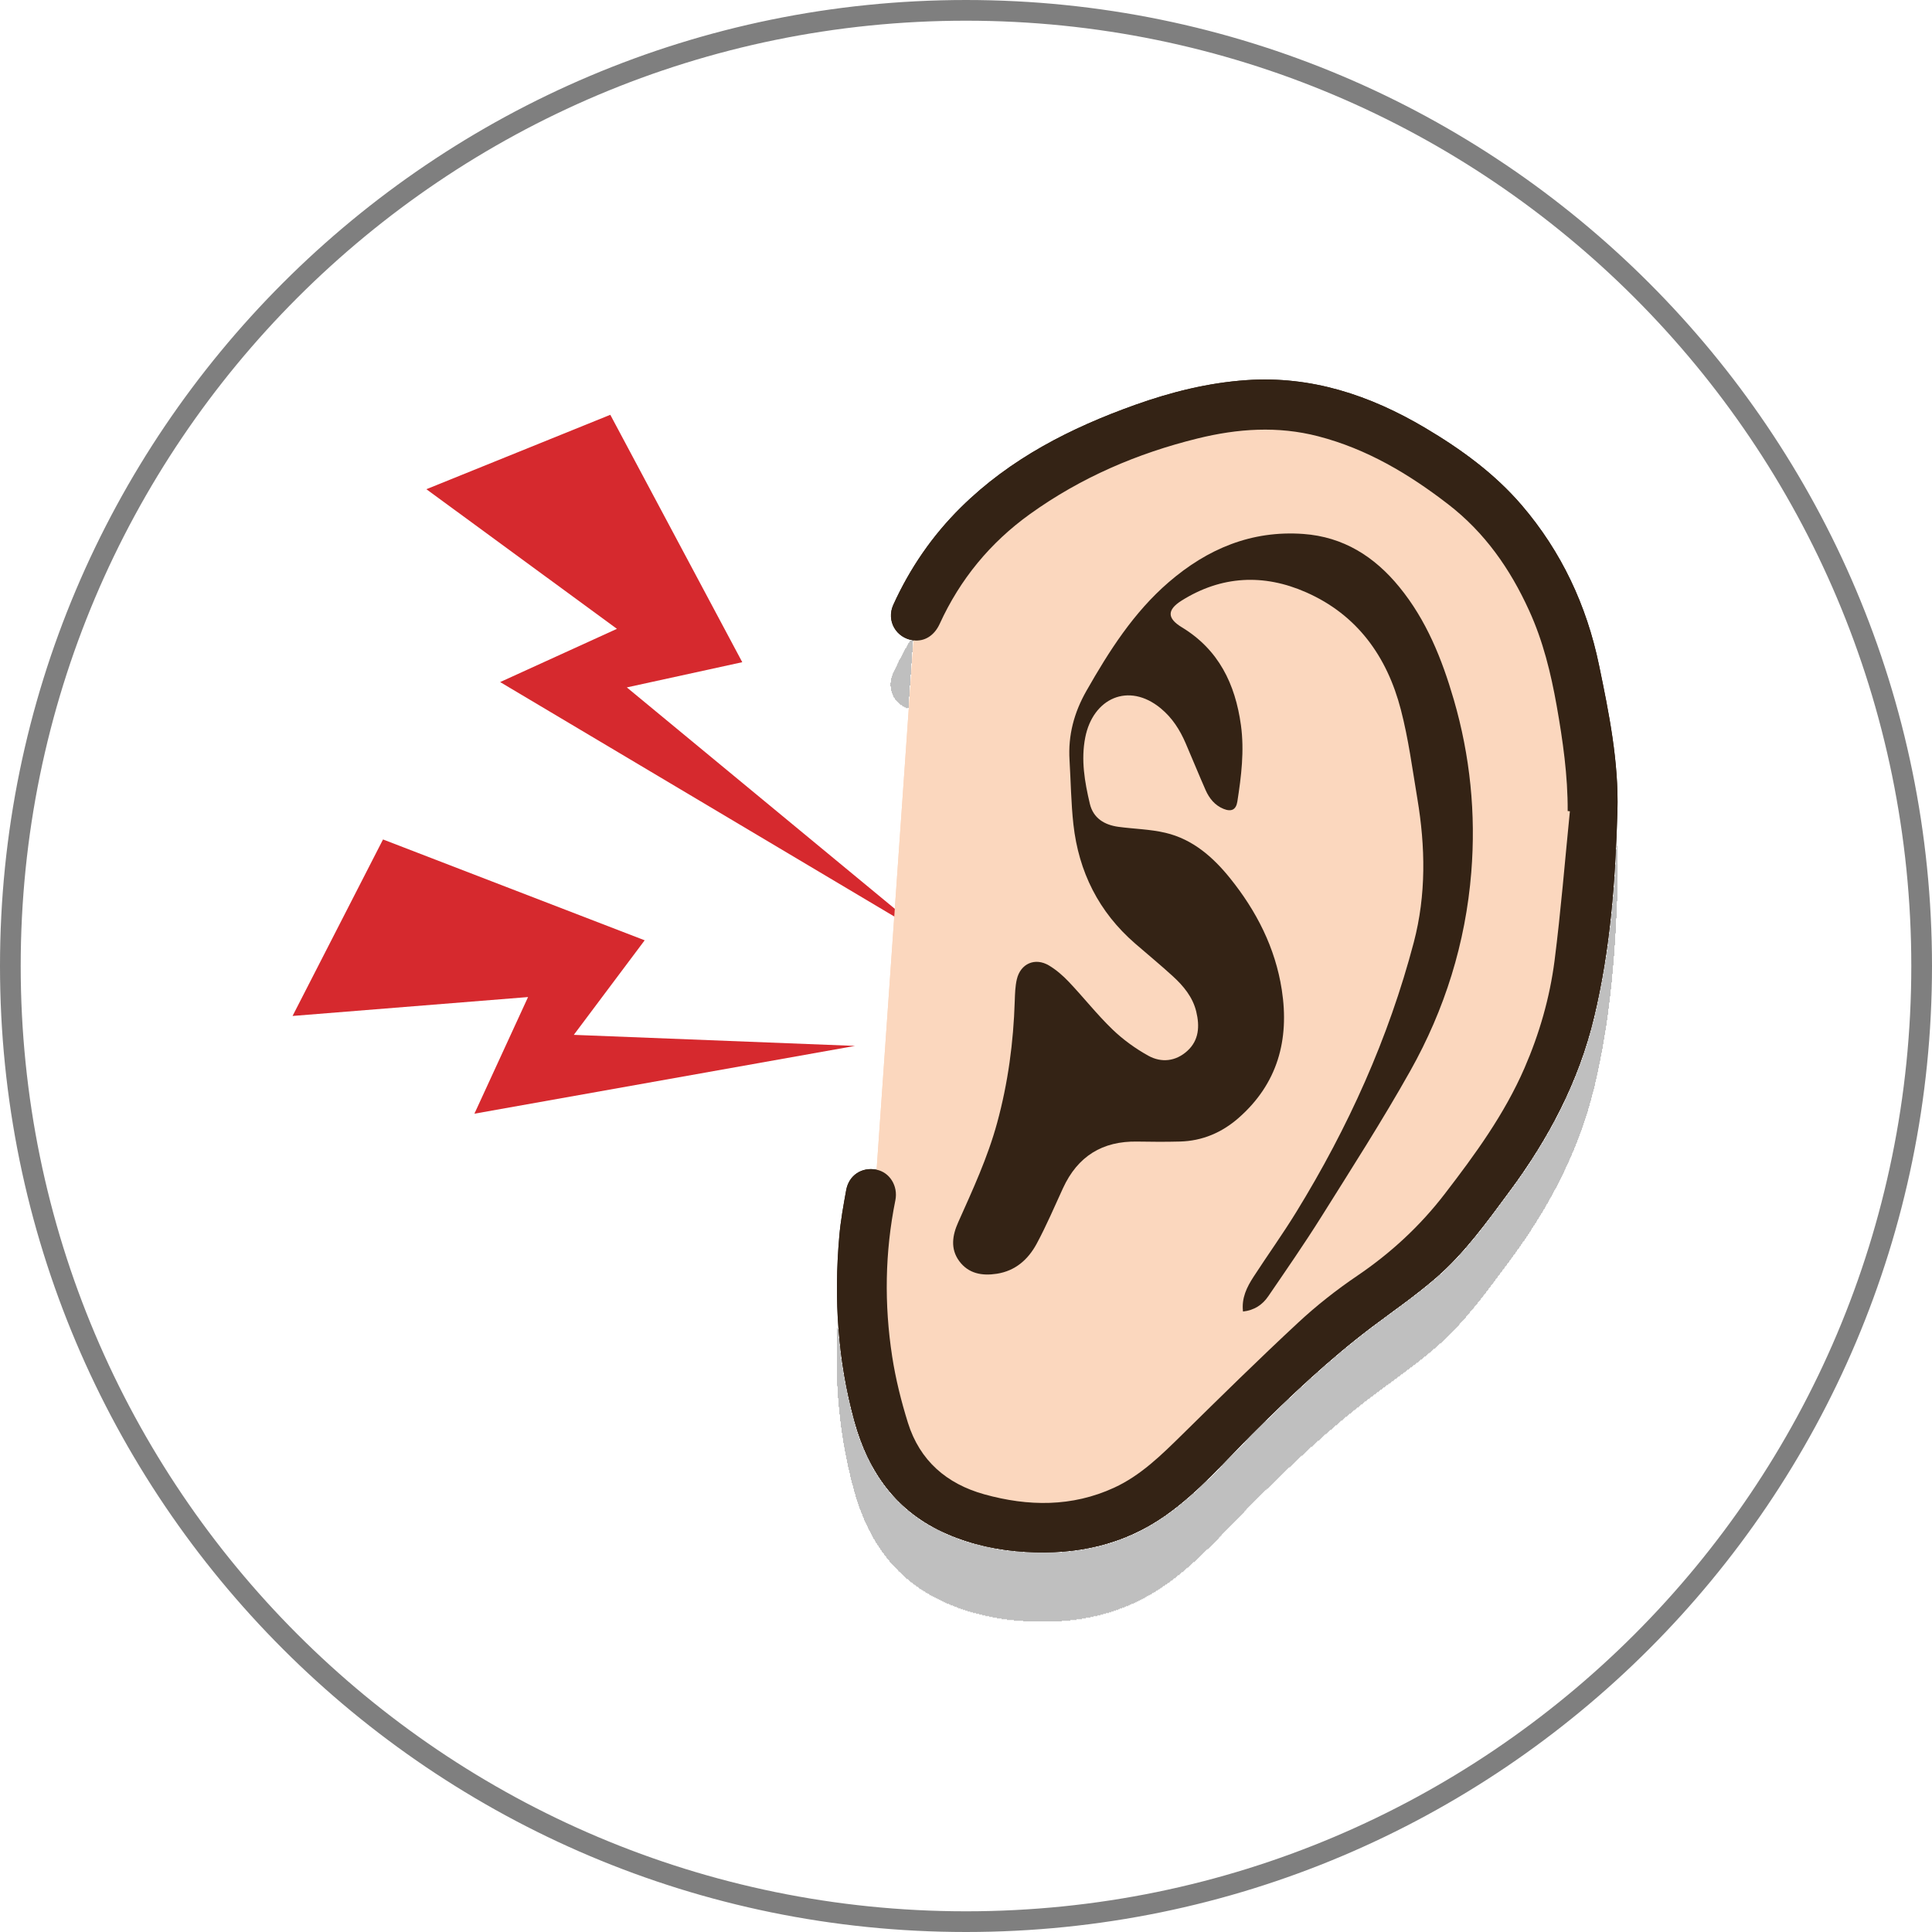
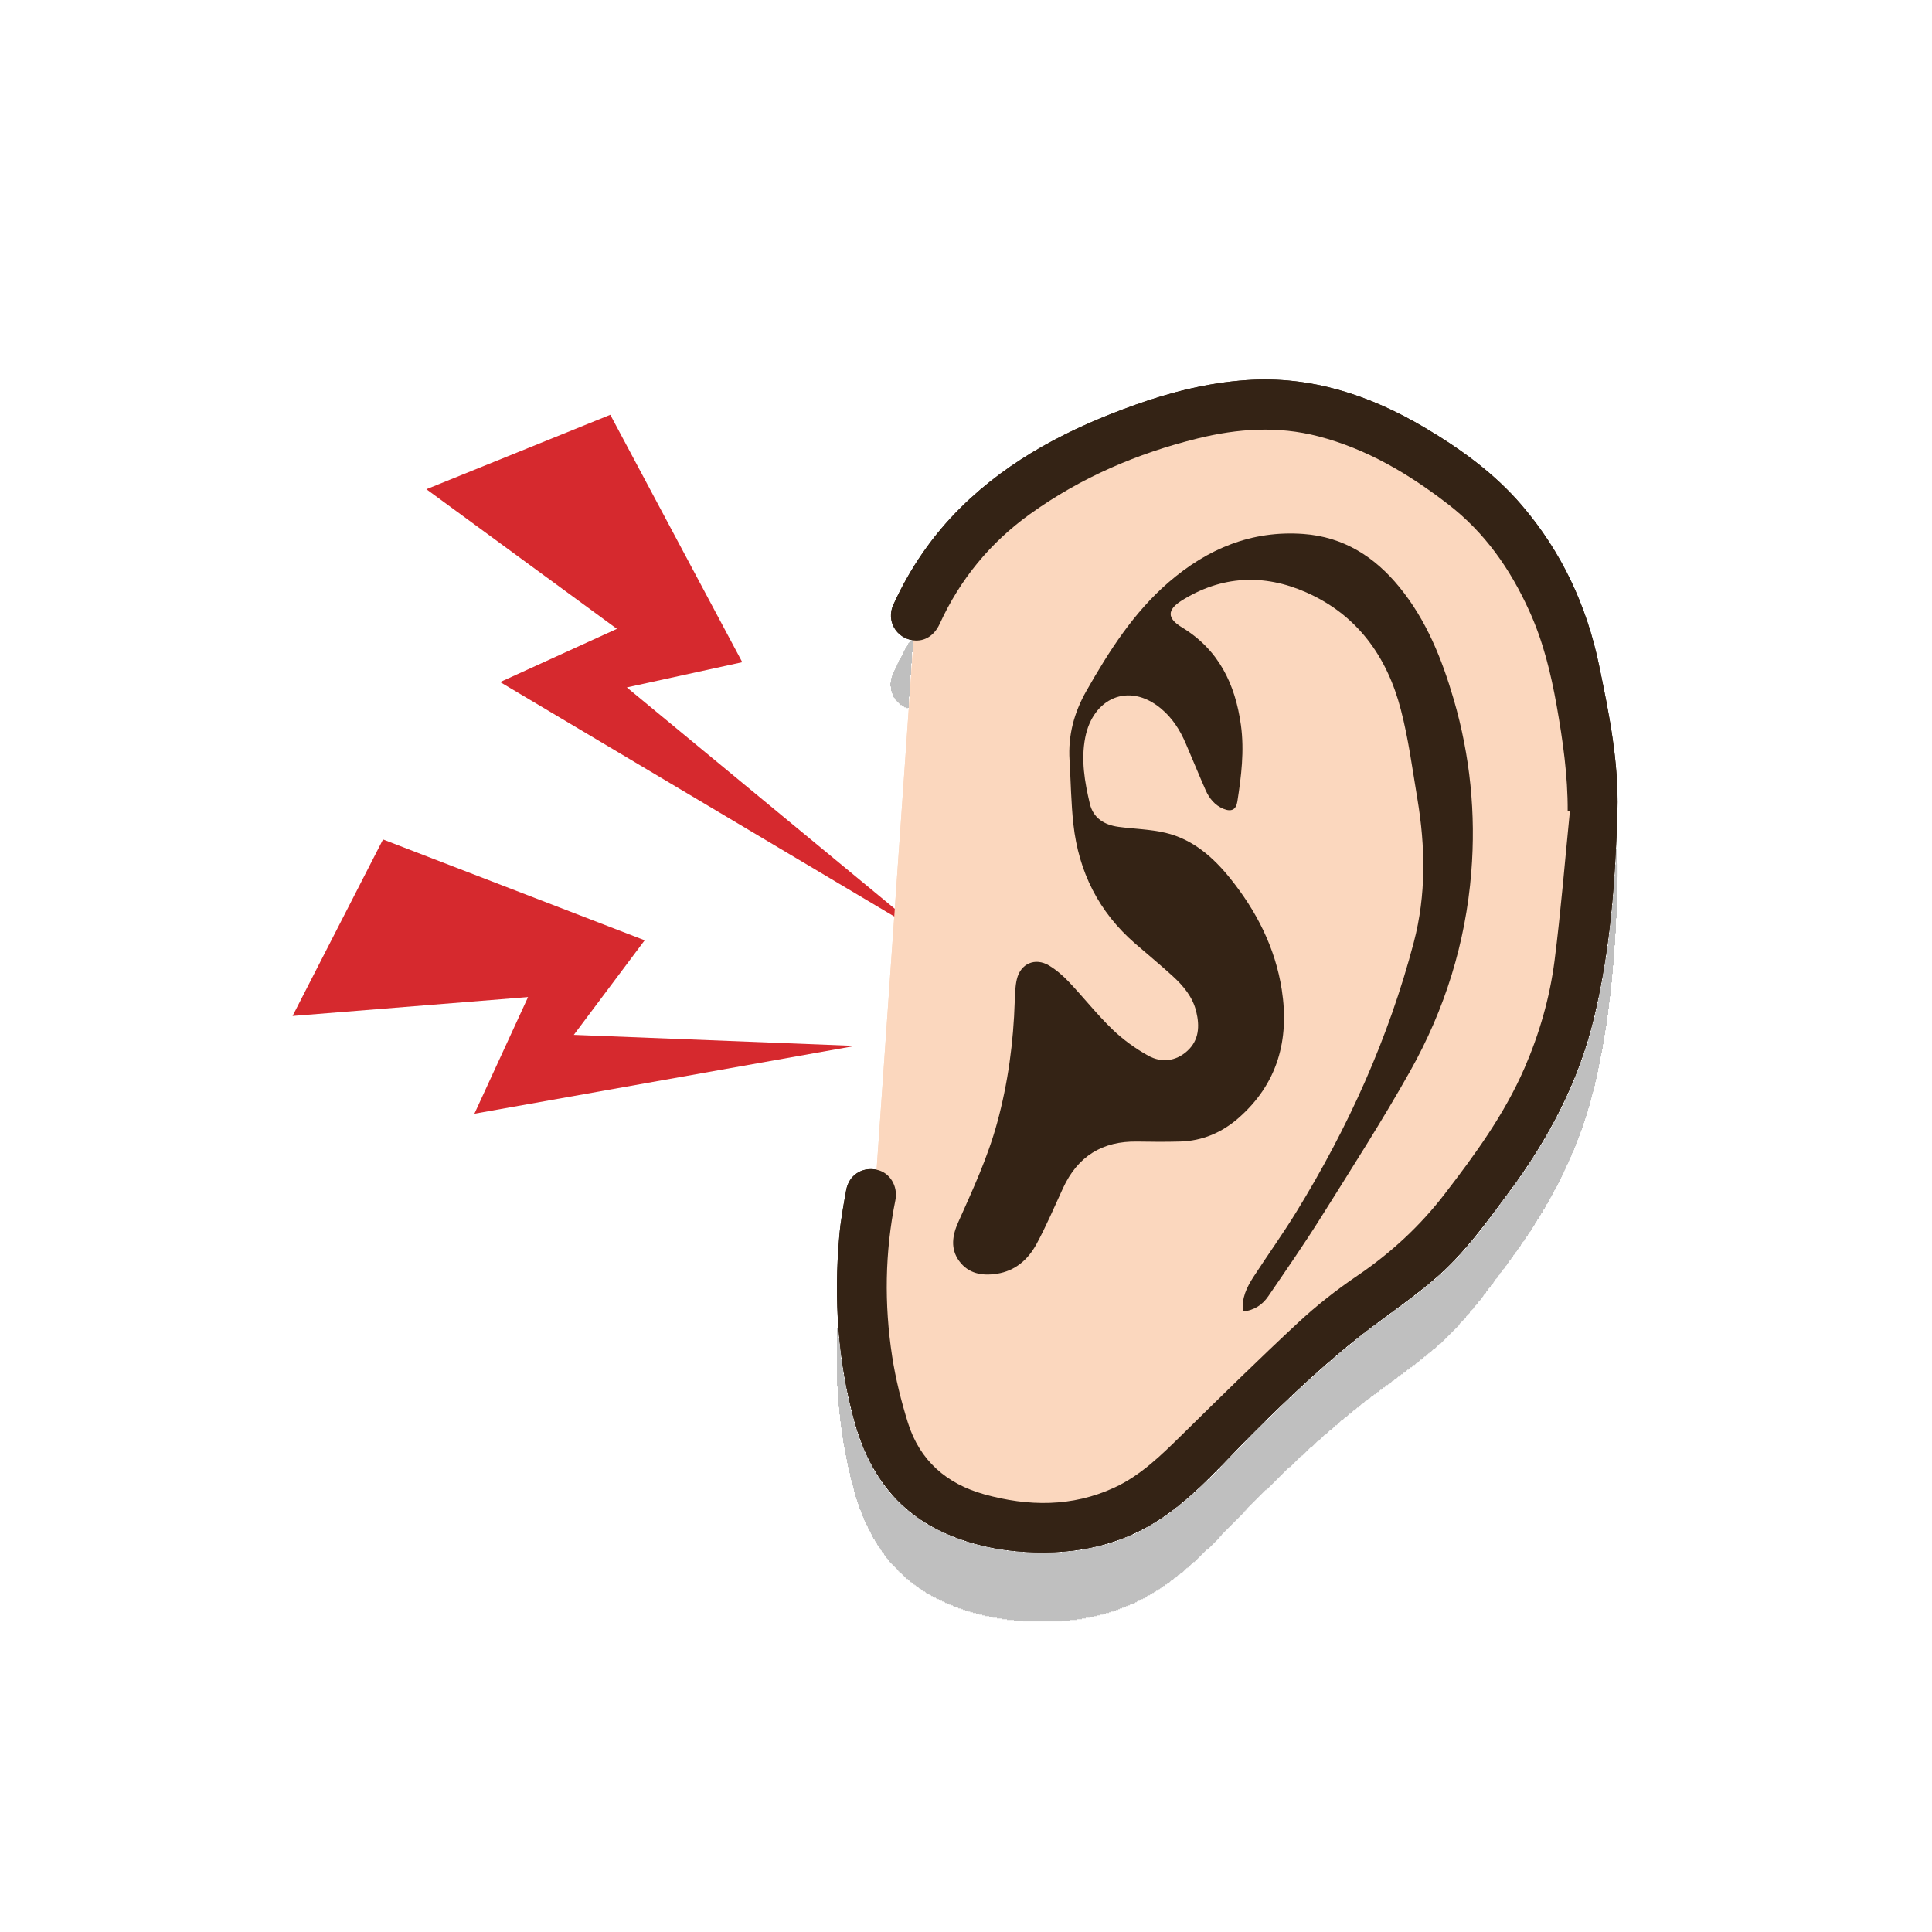
<svg xmlns="http://www.w3.org/2000/svg" width="56" height="56" viewBox="0 0 56 56" fill="none">
-   <path d="M0.3 28C0.3 12.702 12.702 0.3 28 0.3C43.298 0.3 55.7 12.702 55.7 28C55.7 43.298 43.298 55.7 28 55.7C12.702 55.7 0.3 43.298 0.3 28Z" stroke="#7F7F7F" stroke-width="0.6" />
  <path d="M26.479 18.561L25.409 33.903C25.409 33.903 24.421 41.502 26.479 42.407L28.79 43.956H31.669L36.419 40.571L43.758 34.527L46.322 24.959L45.211 16.876L41.37 13.188L37.631 11.672L33.791 11.976L29.046 13.695L26.364 17.634L26.479 18.561Z" fill="#FBD7BE" />
  <path d="M36.029 38.016C35.983 37.623 36.14 37.309 36.333 37.011C36.742 36.381 37.181 35.77 37.574 35.13C39.076 32.686 40.248 30.095 40.98 27.312C41.341 25.934 41.316 24.547 41.084 23.157C40.939 22.292 40.825 21.415 40.604 20.568C40.206 19.034 39.342 17.821 37.858 17.168C36.634 16.628 35.407 16.682 34.249 17.409C33.825 17.676 33.825 17.921 34.256 18.182C35.324 18.83 35.804 19.825 35.969 21.018C36.071 21.764 35.98 22.5 35.865 23.235C35.828 23.469 35.695 23.538 35.466 23.446C35.211 23.342 35.051 23.141 34.944 22.899C34.746 22.45 34.562 21.995 34.367 21.544C34.199 21.154 33.978 20.806 33.643 20.53C32.708 19.761 31.678 20.243 31.456 21.378C31.329 22.025 31.44 22.666 31.589 23.295C31.688 23.715 32.01 23.91 32.417 23.966C32.873 24.028 33.339 24.034 33.784 24.14C34.57 24.326 35.158 24.84 35.653 25.454C36.419 26.405 36.964 27.469 37.153 28.687C37.378 30.139 37.033 31.413 35.898 32.407C35.416 32.828 34.851 33.071 34.203 33.088C33.792 33.099 33.379 33.097 32.966 33.089C31.953 33.07 31.237 33.516 30.813 34.436C30.564 34.977 30.33 35.528 30.047 36.053C29.801 36.507 29.43 36.839 28.889 36.921C28.464 36.986 28.072 36.917 27.804 36.554C27.54 36.196 27.606 35.801 27.775 35.426C28.196 34.484 28.629 33.55 28.902 32.548C29.219 31.388 29.376 30.209 29.413 29.013C29.42 28.804 29.426 28.59 29.473 28.387C29.579 27.929 30.004 27.743 30.409 27.987C30.62 28.114 30.813 28.282 30.983 28.462C31.411 28.913 31.797 29.406 32.244 29.837C32.552 30.134 32.913 30.395 33.287 30.602C33.665 30.81 34.078 30.766 34.413 30.463C34.758 30.151 34.775 29.739 34.674 29.322C34.572 28.898 34.3 28.574 33.986 28.288C33.635 27.968 33.266 27.664 32.906 27.352C31.848 26.437 31.266 25.27 31.113 23.893C31.045 23.277 31.038 22.653 31.001 22.034C30.956 21.312 31.132 20.654 31.492 20.022C32.151 18.866 32.859 17.752 33.877 16.874C34.997 15.909 36.275 15.368 37.78 15.477C38.939 15.561 39.839 16.132 40.558 17.012C41.345 17.973 41.795 19.099 42.138 20.276C42.614 21.913 42.782 23.584 42.646 25.283C42.481 27.333 41.878 29.26 40.876 31.043C40.067 32.483 39.172 33.876 38.295 35.276C37.806 36.055 37.281 36.812 36.762 37.572C36.594 37.819 36.357 37.98 36.024 38.016H36.029Z" fill="#342315" />
  <path d="M45.44 23.51C45.445 22.48 45.3 21.468 45.121 20.456C44.952 19.508 44.727 18.583 44.325 17.703C43.775 16.492 43.039 15.437 41.975 14.616C40.833 13.735 39.618 13.012 38.209 12.646C37.036 12.342 35.876 12.423 34.717 12.708C32.962 13.14 31.327 13.843 29.855 14.9C28.704 15.727 27.829 16.789 27.238 18.082C27.081 18.426 26.795 18.601 26.476 18.561C25.975 18.496 25.684 17.994 25.893 17.531C26.375 16.47 27.025 15.523 27.856 14.703C29.289 13.288 31.034 12.403 32.904 11.735C33.947 11.363 35.016 11.096 36.123 11.019C38.005 10.888 39.708 11.455 41.303 12.399C42.342 13.015 43.319 13.723 44.109 14.645C45.259 15.988 45.99 17.549 46.348 19.277C46.638 20.676 46.923 22.078 46.882 23.518C46.824 25.529 46.676 27.531 46.203 29.497C45.756 31.354 44.885 33.004 43.753 34.529C43.098 35.413 42.456 36.311 41.623 37.035C41.033 37.547 40.386 37.993 39.761 38.463C38.52 39.401 37.395 40.466 36.297 41.564C35.487 42.374 34.74 43.248 33.795 43.916C32.572 44.781 31.208 45.071 29.738 44.986C28.941 44.939 28.172 44.777 27.441 44.458C25.99 43.826 25.172 42.675 24.763 41.19C24.28 39.432 24.169 37.645 24.327 35.837C24.365 35.388 24.447 34.941 24.527 34.498C24.604 34.066 24.978 33.821 25.402 33.903C25.787 33.977 26.036 34.375 25.953 34.789C25.649 36.293 25.627 37.806 25.86 39.318C25.96 39.967 26.121 40.613 26.317 41.241C26.66 42.337 27.439 43.01 28.531 43.314C29.803 43.667 31.07 43.684 32.293 43.122C33.067 42.766 33.666 42.172 34.267 41.582C35.378 40.488 36.489 39.395 37.631 38.334C38.161 37.841 38.738 37.388 39.338 36.981C40.311 36.321 41.158 35.54 41.874 34.609C42.757 33.462 43.606 32.297 44.188 30.958C44.621 29.962 44.92 28.921 45.059 27.85C45.243 26.41 45.359 24.96 45.504 23.515L45.437 23.508L45.44 23.51Z" fill="#342315" />
  <path d="M11.102 24.332L8.48 29.448L15.306 28.9L13.751 32.281L24.784 30.316L16.632 29.996L18.686 27.255L11.102 24.332Z" fill="#D6292E" />
  <path d="M17.69 12.023L12.359 14.18L17.882 18.227L14.497 19.77L26.941 27.172L18.169 19.925L21.515 19.194L17.69 12.023Z" fill="#D6292E" />
-   <g filter="url(#filter0_d_1189_1428)">
+   <g filter="url(#filter0_d_1363_5921)">
    <path d="M26.479 18.561L25.409 33.903C25.409 33.903 24.421 41.502 26.479 42.407L28.79 43.956H31.669L36.419 40.571L43.758 34.527L46.322 24.959L45.211 16.876L41.37 13.188L37.631 11.672L33.791 11.976L29.046 13.695L26.364 17.634L26.479 18.561Z" fill="#FBD7BE" />
    <path d="M36.029 38.016C35.983 37.623 36.14 37.309 36.333 37.011C36.742 36.381 37.181 35.77 37.574 35.13C39.076 32.686 40.248 30.095 40.98 27.312C41.341 25.934 41.316 24.547 41.084 23.157C40.939 22.292 40.825 21.415 40.604 20.568C40.206 19.034 39.342 17.821 37.858 17.168C36.634 16.628 35.407 16.682 34.249 17.409C33.825 17.676 33.825 17.921 34.256 18.182C35.324 18.83 35.804 19.825 35.969 21.018C36.071 21.764 35.98 22.5 35.865 23.235C35.828 23.469 35.695 23.538 35.466 23.446C35.211 23.342 35.051 23.141 34.944 22.899C34.746 22.45 34.562 21.995 34.367 21.544C34.199 21.154 33.978 20.806 33.643 20.53C32.708 19.761 31.678 20.243 31.456 21.378C31.329 22.025 31.44 22.666 31.589 23.295C31.688 23.715 32.01 23.91 32.417 23.966C32.873 24.028 33.339 24.034 33.784 24.14C34.57 24.326 35.158 24.84 35.653 25.454C36.419 26.405 36.964 27.469 37.153 28.687C37.378 30.139 37.033 31.413 35.898 32.407C35.416 32.828 34.851 33.071 34.203 33.088C33.792 33.099 33.379 33.097 32.966 33.089C31.953 33.07 31.237 33.516 30.813 34.436C30.564 34.977 30.33 35.528 30.047 36.053C29.801 36.507 29.43 36.839 28.889 36.921C28.464 36.986 28.072 36.917 27.804 36.554C27.54 36.196 27.606 35.801 27.775 35.426C28.196 34.484 28.629 33.55 28.902 32.548C29.219 31.388 29.376 30.209 29.413 29.013C29.42 28.804 29.426 28.59 29.473 28.387C29.579 27.929 30.004 27.743 30.409 27.987C30.62 28.114 30.813 28.282 30.983 28.462C31.411 28.913 31.797 29.406 32.244 29.837C32.552 30.134 32.913 30.395 33.287 30.602C33.665 30.81 34.078 30.766 34.413 30.463C34.758 30.151 34.775 29.739 34.674 29.322C34.572 28.898 34.3 28.574 33.986 28.288C33.635 27.968 33.266 27.664 32.906 27.352C31.848 26.437 31.266 25.27 31.113 23.893C31.045 23.277 31.038 22.653 31.001 22.034C30.956 21.312 31.132 20.654 31.492 20.022C32.151 18.866 32.859 17.752 33.877 16.874C34.997 15.909 36.275 15.368 37.78 15.477C38.939 15.561 39.839 16.132 40.558 17.012C41.345 17.973 41.795 19.099 42.138 20.276C42.614 21.913 42.782 23.584 42.646 25.283C42.481 27.333 41.878 29.26 40.876 31.043C40.067 32.483 39.172 33.876 38.295 35.276C37.806 36.055 37.281 36.812 36.762 37.572C36.594 37.819 36.357 37.98 36.024 38.016H36.029Z" fill="#342315" />
    <path d="M45.44 23.51C45.445 22.48 45.3 21.468 45.121 20.456C44.952 19.508 44.727 18.583 44.325 17.703C43.775 16.492 43.039 15.437 41.975 14.616C40.833 13.735 39.618 13.012 38.209 12.646C37.036 12.342 35.876 12.423 34.717 12.708C32.962 13.14 31.327 13.843 29.855 14.9C28.704 15.727 27.829 16.789 27.238 18.082C27.081 18.426 26.795 18.601 26.476 18.561C25.975 18.496 25.684 17.994 25.893 17.531C26.375 16.47 27.025 15.523 27.856 14.703C29.289 13.288 31.034 12.403 32.904 11.735C33.947 11.363 35.016 11.096 36.123 11.019C38.005 10.888 39.708 11.455 41.303 12.399C42.342 13.015 43.319 13.723 44.109 14.645C45.259 15.988 45.99 17.549 46.348 19.277C46.638 20.676 46.923 22.078 46.882 23.518C46.824 25.529 46.676 27.531 46.203 29.497C45.756 31.354 44.885 33.004 43.753 34.529C43.098 35.413 42.456 36.311 41.623 37.035C41.033 37.547 40.386 37.993 39.761 38.463C38.52 39.401 37.395 40.466 36.297 41.564C35.487 42.374 34.74 43.248 33.795 43.916C32.572 44.781 31.208 45.071 29.738 44.986C28.941 44.939 28.172 44.777 27.441 44.458C25.99 43.826 25.172 42.675 24.763 41.19C24.28 39.432 24.169 37.645 24.327 35.837C24.365 35.388 24.447 34.941 24.527 34.498C24.604 34.066 24.978 33.821 25.402 33.903C25.787 33.977 26.036 34.375 25.953 34.789C25.649 36.293 25.627 37.806 25.86 39.318C25.96 39.967 26.121 40.613 26.317 41.241C26.66 42.337 27.439 43.01 28.531 43.314C29.803 43.667 31.07 43.684 32.293 43.122C33.067 42.766 33.666 42.172 34.267 41.582C35.378 40.488 36.489 39.395 37.631 38.334C38.161 37.841 38.738 37.388 39.338 36.981C40.311 36.321 41.158 35.54 41.874 34.609C42.757 33.462 43.606 32.297 44.188 30.958C44.621 29.962 44.92 28.921 45.059 27.85C45.243 26.41 45.359 24.96 45.504 23.515L45.437 23.508L45.44 23.51Z" fill="#342315" />
  </g>
  <defs>
-     <filter id="filter0_d_1189_1428" x="24.26" y="11" width="22.626" height="36" filterUnits="userSpaceOnUse" color-interpolation-filters="sRGB">
+     <filter id="filter0_d_1363_5921" x="24.26" y="11" width="22.627" height="36" filterUnits="userSpaceOnUse" color-interpolation-filters="sRGB">
      <feFlood flood-opacity="0" result="BackgroundImageFix" />
      <feColorMatrix in="SourceAlpha" type="matrix" values="0 0 0 0 0 0 0 0 0 0 0 0 0 0 0 0 0 0 127 0" result="hardAlpha" />
      <feOffset dy="2" />
      <feComposite in2="hardAlpha" operator="out" />
      <feColorMatrix type="matrix" values="0 0 0 0 0 0 0 0 0 0 0 0 0 0 0 0 0 0 0.25 0" />
-       <feBlend mode="normal" in2="BackgroundImageFix" result="effect1_dropShadow_1189_1428" />
-       <feBlend mode="normal" in="SourceGraphic" in2="effect1_dropShadow_1189_1428" result="shape" />
+       <feBlend mode="normal" in2="BackgroundImageFix" result="effect1_dropShadow_1363_5921" />
+       <feBlend mode="normal" in="SourceGraphic" in2="effect1_dropShadow_1363_5921" result="shape" />
    </filter>
  </defs>
</svg>
